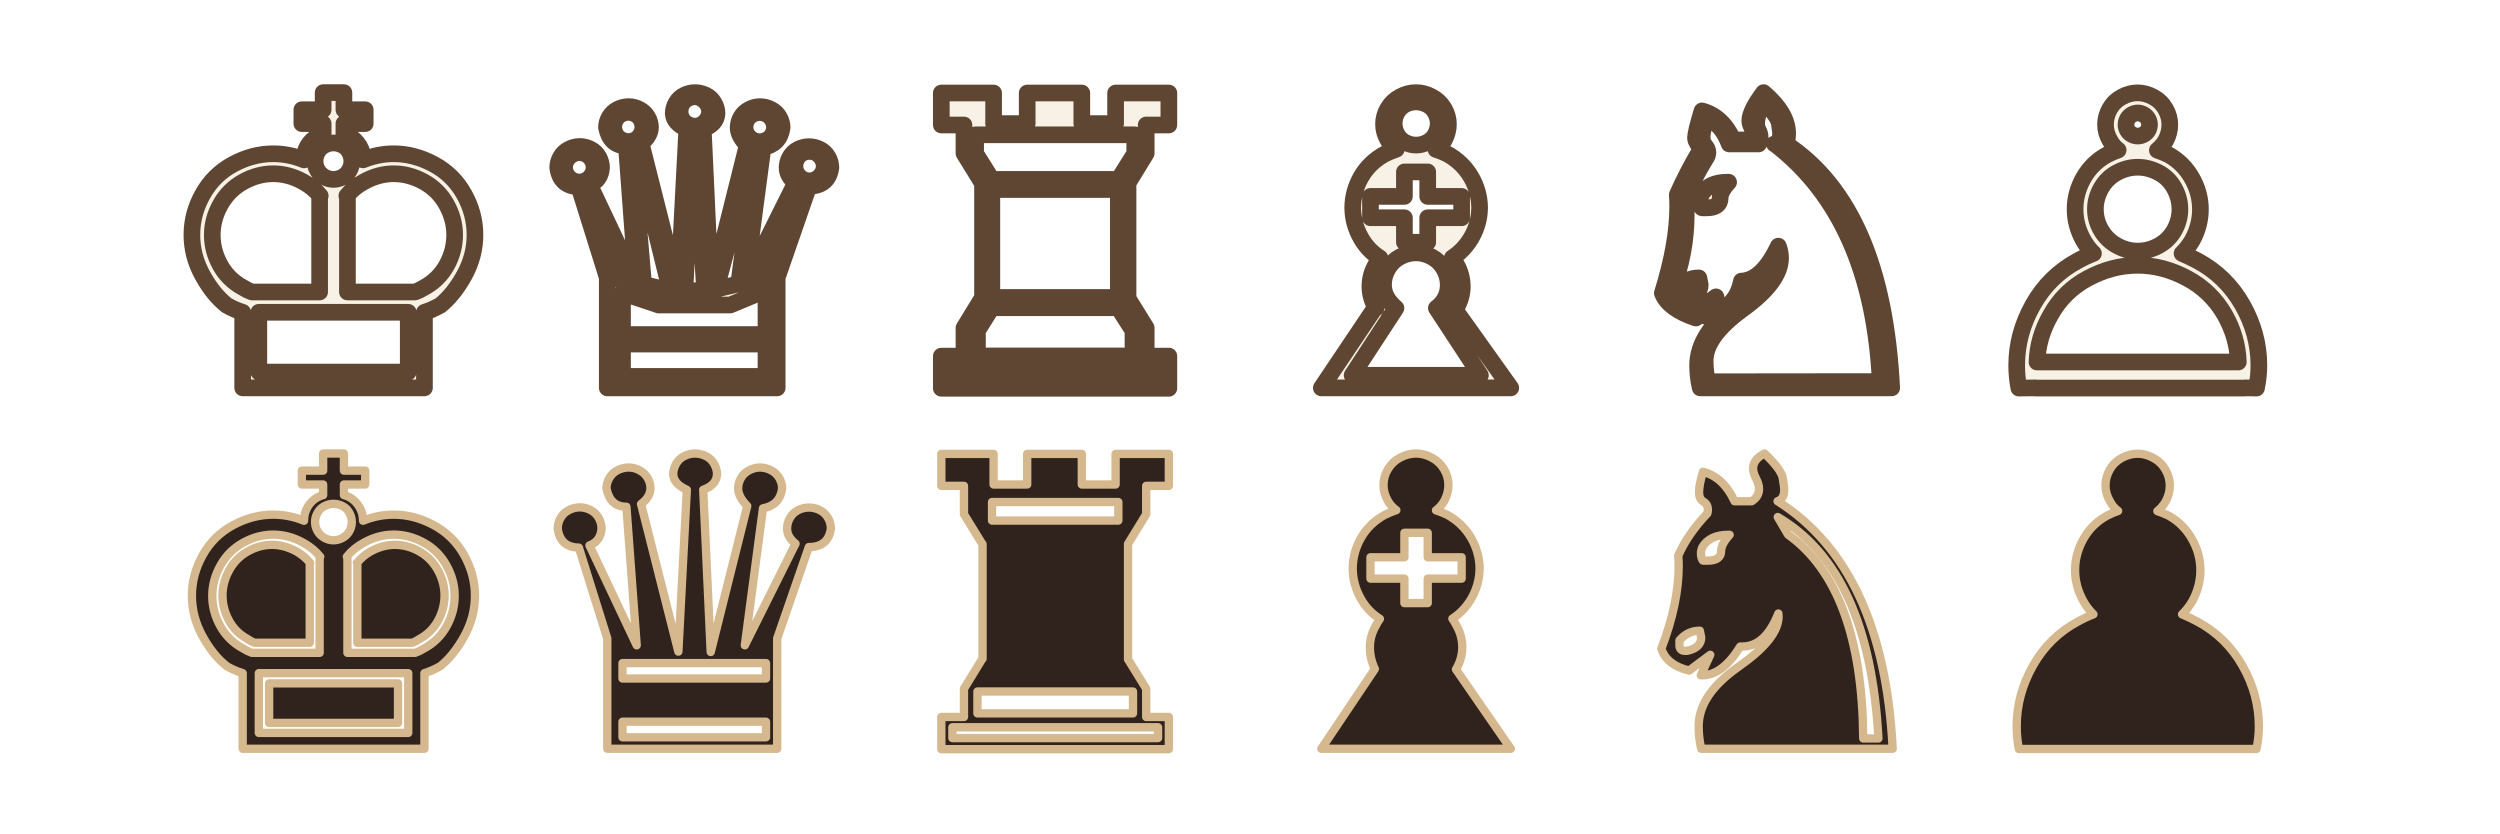
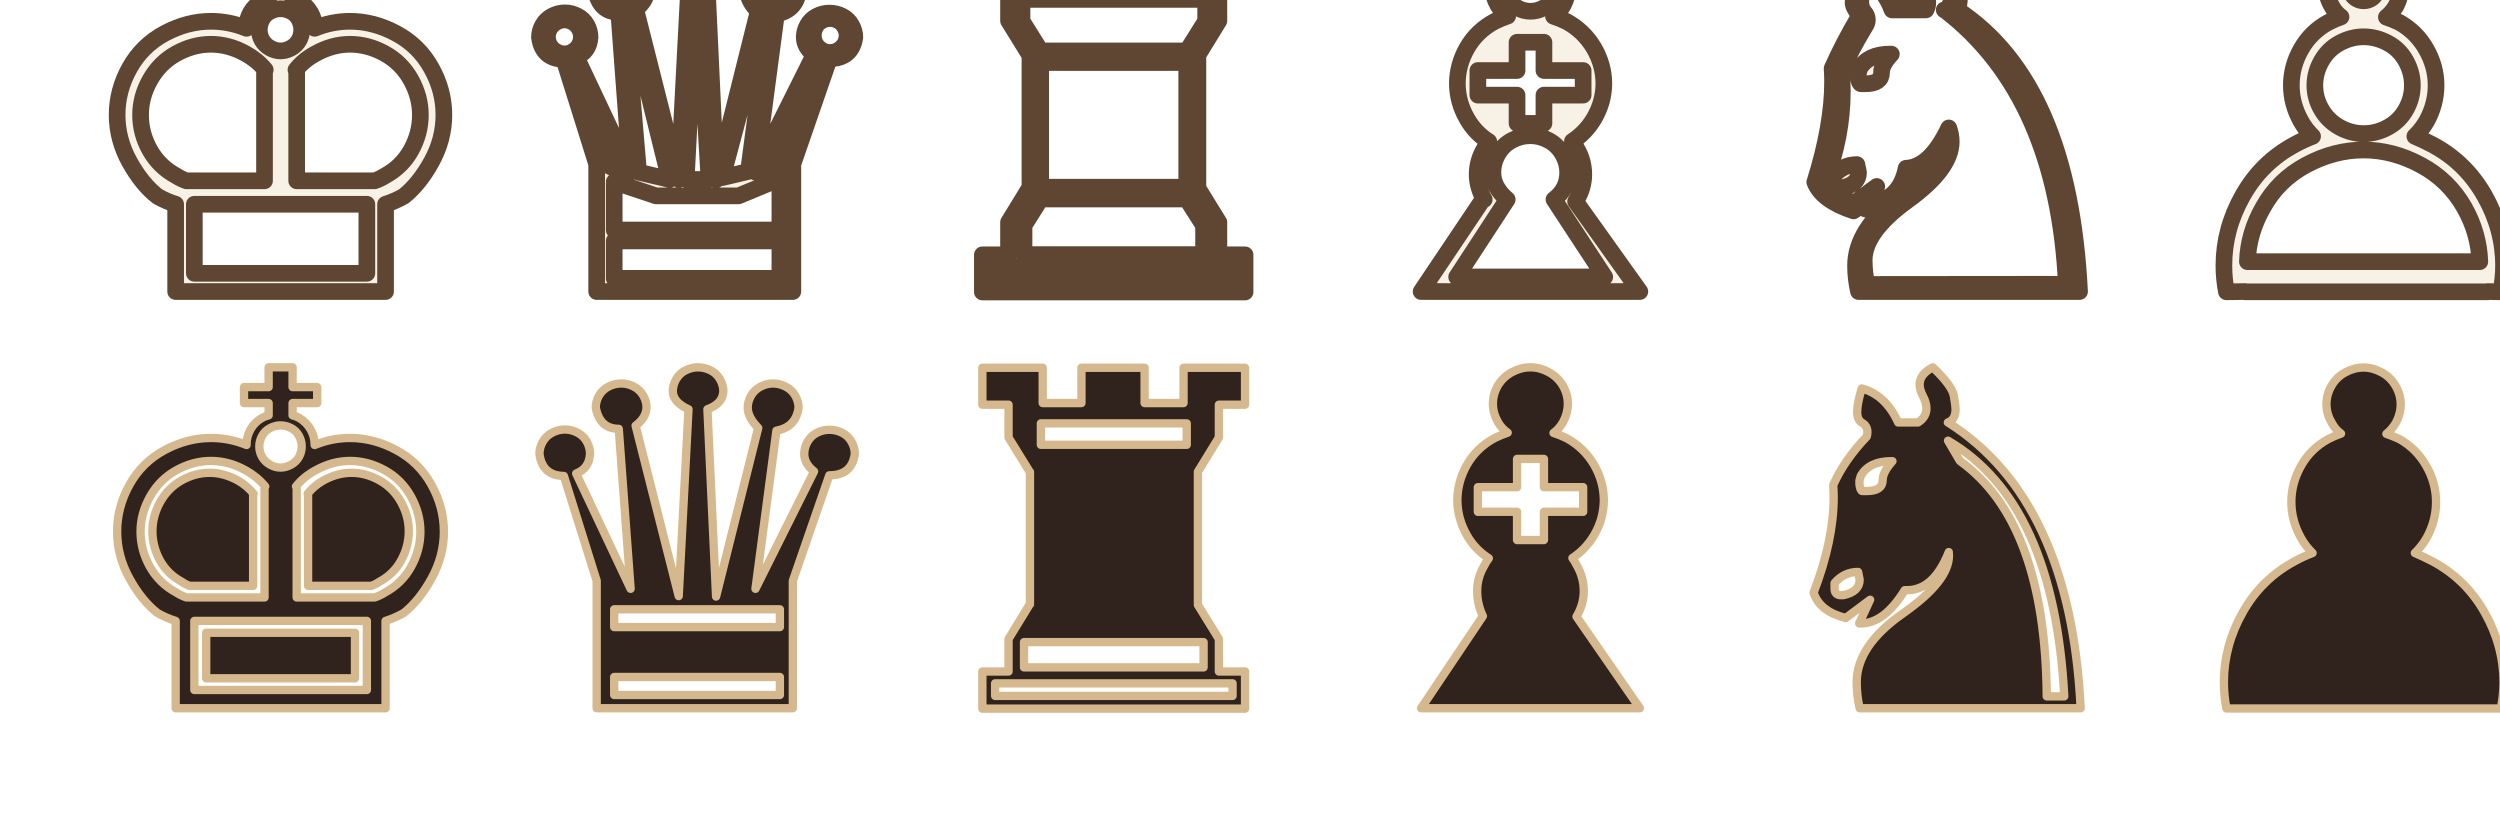
<svg xmlns="http://www.w3.org/2000/svg" id="_圖層_1" data-name="圖層_1" version="1.1" viewBox="0 0 600 200">
  <defs>
    <style>
      .st0 {
-         stroke: #d5b88d;
-         stroke-width: 2px;
+         fill: #30231d;
      }

      .st0, .st1, .st2, .st3 {
-         font-family: ArialUnicodeMS, 'Arial Unicode MS';
-         font-size: 97.01px;
+         font-family: Menlo-Regular, Menlo;
+         font-size: 112px;
        isolation: isolate;
-       }
- 
-       .st0, .st2 {
-         fill: none;
-         stroke-linejoin: round;
      }

      .st1 {
        fill: #f7f2e5;
      }

      .st2 {
-         stroke: #5e4633;
-         stroke-width: 4px;
+         stroke: #d5b88d;
+         stroke-width: 2px;
+       }
+ 
+       .st2, .st3 {
+         fill: none;
+         stroke-linejoin: round;
      }

      .st3 {
-         fill: #30231d;
+         stroke: #5e4633;
+         stroke-width: 4px;
      }
    </style>
  </defs>
  <g>
-     <text class="st1" transform="translate(36.54 93.09)">
+     <text class="st1" transform="translate(17.11 69.97)">
      <tspan x="0" y="0">♔</tspan>
    </text>
-     <text class="st2" transform="translate(36.54 93.09)">
+     <text class="st3" transform="translate(17.11 69.97)">
      <tspan x="0" y="0">♔</tspan>
    </text>
-     <text class="st1" transform="translate(123.15 93.09)">
+     <text class="st1" transform="translate(117.11 69.97)">
      <tspan x="0" y="0">♕</tspan>
    </text>
-     <text class="st2" transform="translate(123.15 93.09)">
+     <text class="st3" transform="translate(117.11 69.97)">
      <tspan x="0" y="0">♕</tspan>
    </text>
-     <text class="st1" transform="translate(209.76 93.09)">
+     <text class="st1" transform="translate(217.11 69.97)">
      <tspan x="0" y="0">♖</tspan>
    </text>
-     <text class="st2" transform="translate(209.76 93.09)">
+     <text class="st3" transform="translate(217.11 69.97)">
      <tspan x="0" y="0">♖</tspan>
    </text>
-     <text class="st1" transform="translate(296.37 93.09)">
+     <text class="st1" transform="translate(317.11 69.97)">
      <tspan x="0" y="0">♗</tspan>
    </text>
-     <text class="st2" transform="translate(296.37 93.09)">
+     <text class="st3" transform="translate(317.11 69.97)">
      <tspan x="0" y="0">♗</tspan>
    </text>
-     <text class="st1" transform="translate(382.99 93.09)">
+     <text class="st1" transform="translate(417.11 69.97)">
      <tspan x="0" y="0">♘</tspan>
    </text>
-     <text class="st2" transform="translate(382.99 93.09)">
+     <text class="st3" transform="translate(417.11 69.97)">
      <tspan x="0" y="0">♘</tspan>
    </text>
-     <text class="st1" transform="translate(469.6 93.09)">
+     <text class="st1" transform="translate(517.11 69.97)">
      <tspan x="0" y="0">♙</tspan>
    </text>
-     <text class="st2" transform="translate(469.6 93.09)">
+     <text class="st3" transform="translate(517.11 69.97)">
      <tspan x="0" y="0">♙</tspan>
    </text>
  </g>
  <g>
-     <text class="st3" transform="translate(36.54 179.7)">
+     <text class="st0" transform="translate(17.11 169.97)">
      <tspan x="0" y="0">♚</tspan>
    </text>
-     <text class="st0" transform="translate(36.54 179.7)">
+     <text class="st2" transform="translate(17.11 169.97)">
      <tspan x="0" y="0">♚</tspan>
    </text>
-     <text class="st3" transform="translate(123.15 179.7)">
+     <text class="st0" transform="translate(117.11 169.97)">
      <tspan x="0" y="0">♛</tspan>
    </text>
-     <text class="st0" transform="translate(123.15 179.7)">
+     <text class="st2" transform="translate(117.11 169.97)">
      <tspan x="0" y="0">♛</tspan>
    </text>
-     <text class="st3" transform="translate(209.76 179.7)">
+     <text class="st0" transform="translate(217.11 169.97)">
      <tspan x="0" y="0">♜</tspan>
    </text>
-     <text class="st0" transform="translate(209.76 179.7)">
+     <text class="st2" transform="translate(217.11 169.97)">
      <tspan x="0" y="0">♜</tspan>
    </text>
-     <text class="st3" transform="translate(296.37 179.7)">
+     <text class="st0" transform="translate(317.11 169.97)">
      <tspan x="0" y="0">♝</tspan>
    </text>
-     <text class="st0" transform="translate(296.37 179.7)">
+     <text class="st2" transform="translate(317.11 169.97)">
      <tspan x="0" y="0">♝</tspan>
    </text>
-     <text class="st3" transform="translate(382.99 179.7)">
+     <text class="st0" transform="translate(417.11 169.97)">
      <tspan x="0" y="0">♞</tspan>
    </text>
-     <text class="st0" transform="translate(382.99 179.7)">
+     <text class="st2" transform="translate(417.11 169.97)">
      <tspan x="0" y="0">♞</tspan>
    </text>
-     <text class="st3" transform="translate(469.6 179.7)">
+     <text class="st0" transform="translate(517.11 169.97)">
      <tspan x="0" y="0">♟</tspan>
    </text>
-     <text class="st0" transform="translate(469.6 179.7)">
+     <text class="st2" transform="translate(517.11 169.97)">
      <tspan x="0" y="0">♟</tspan>
    </text>
  </g>
</svg>
